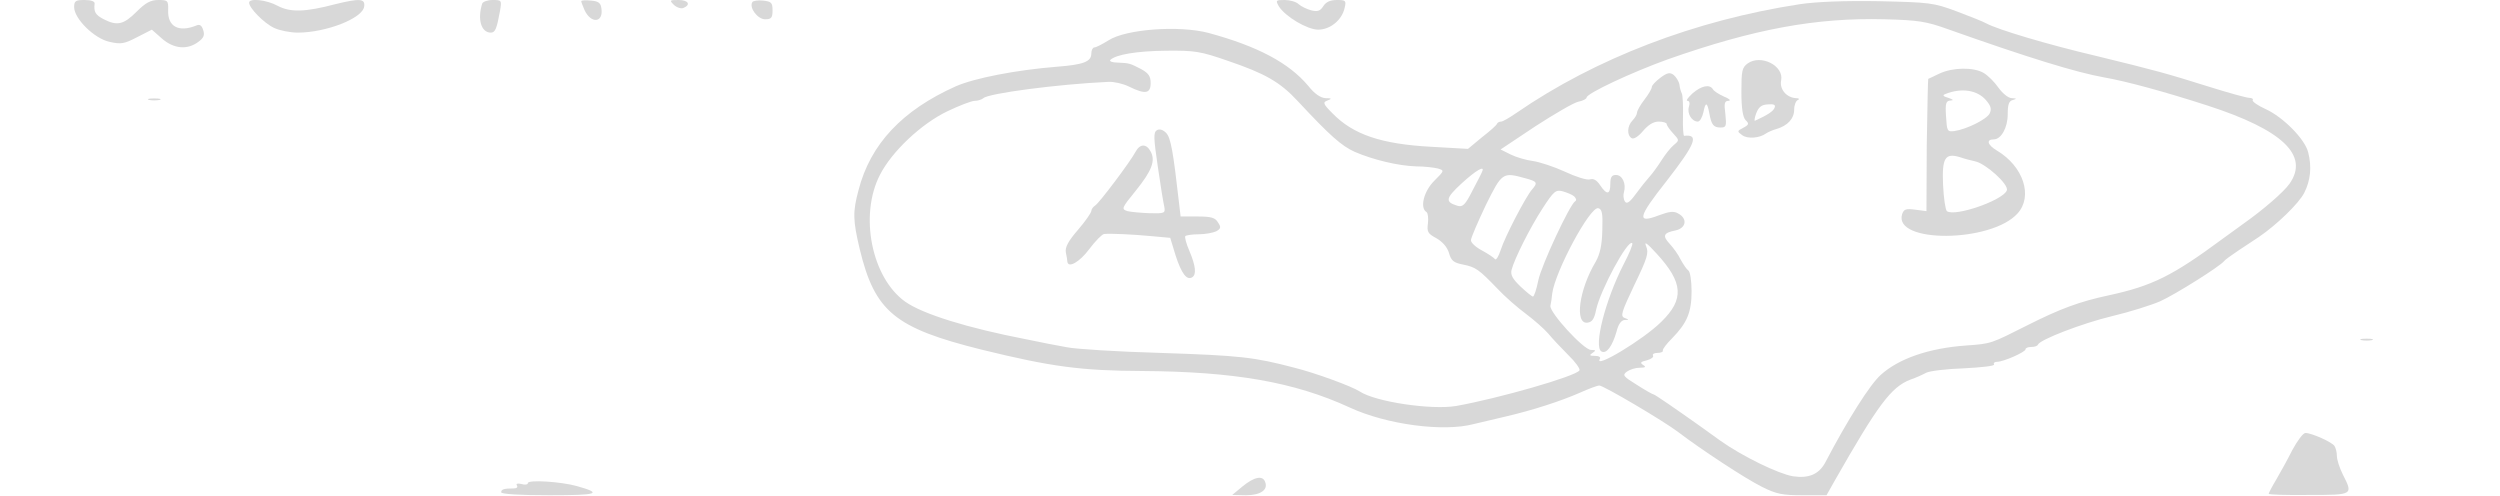
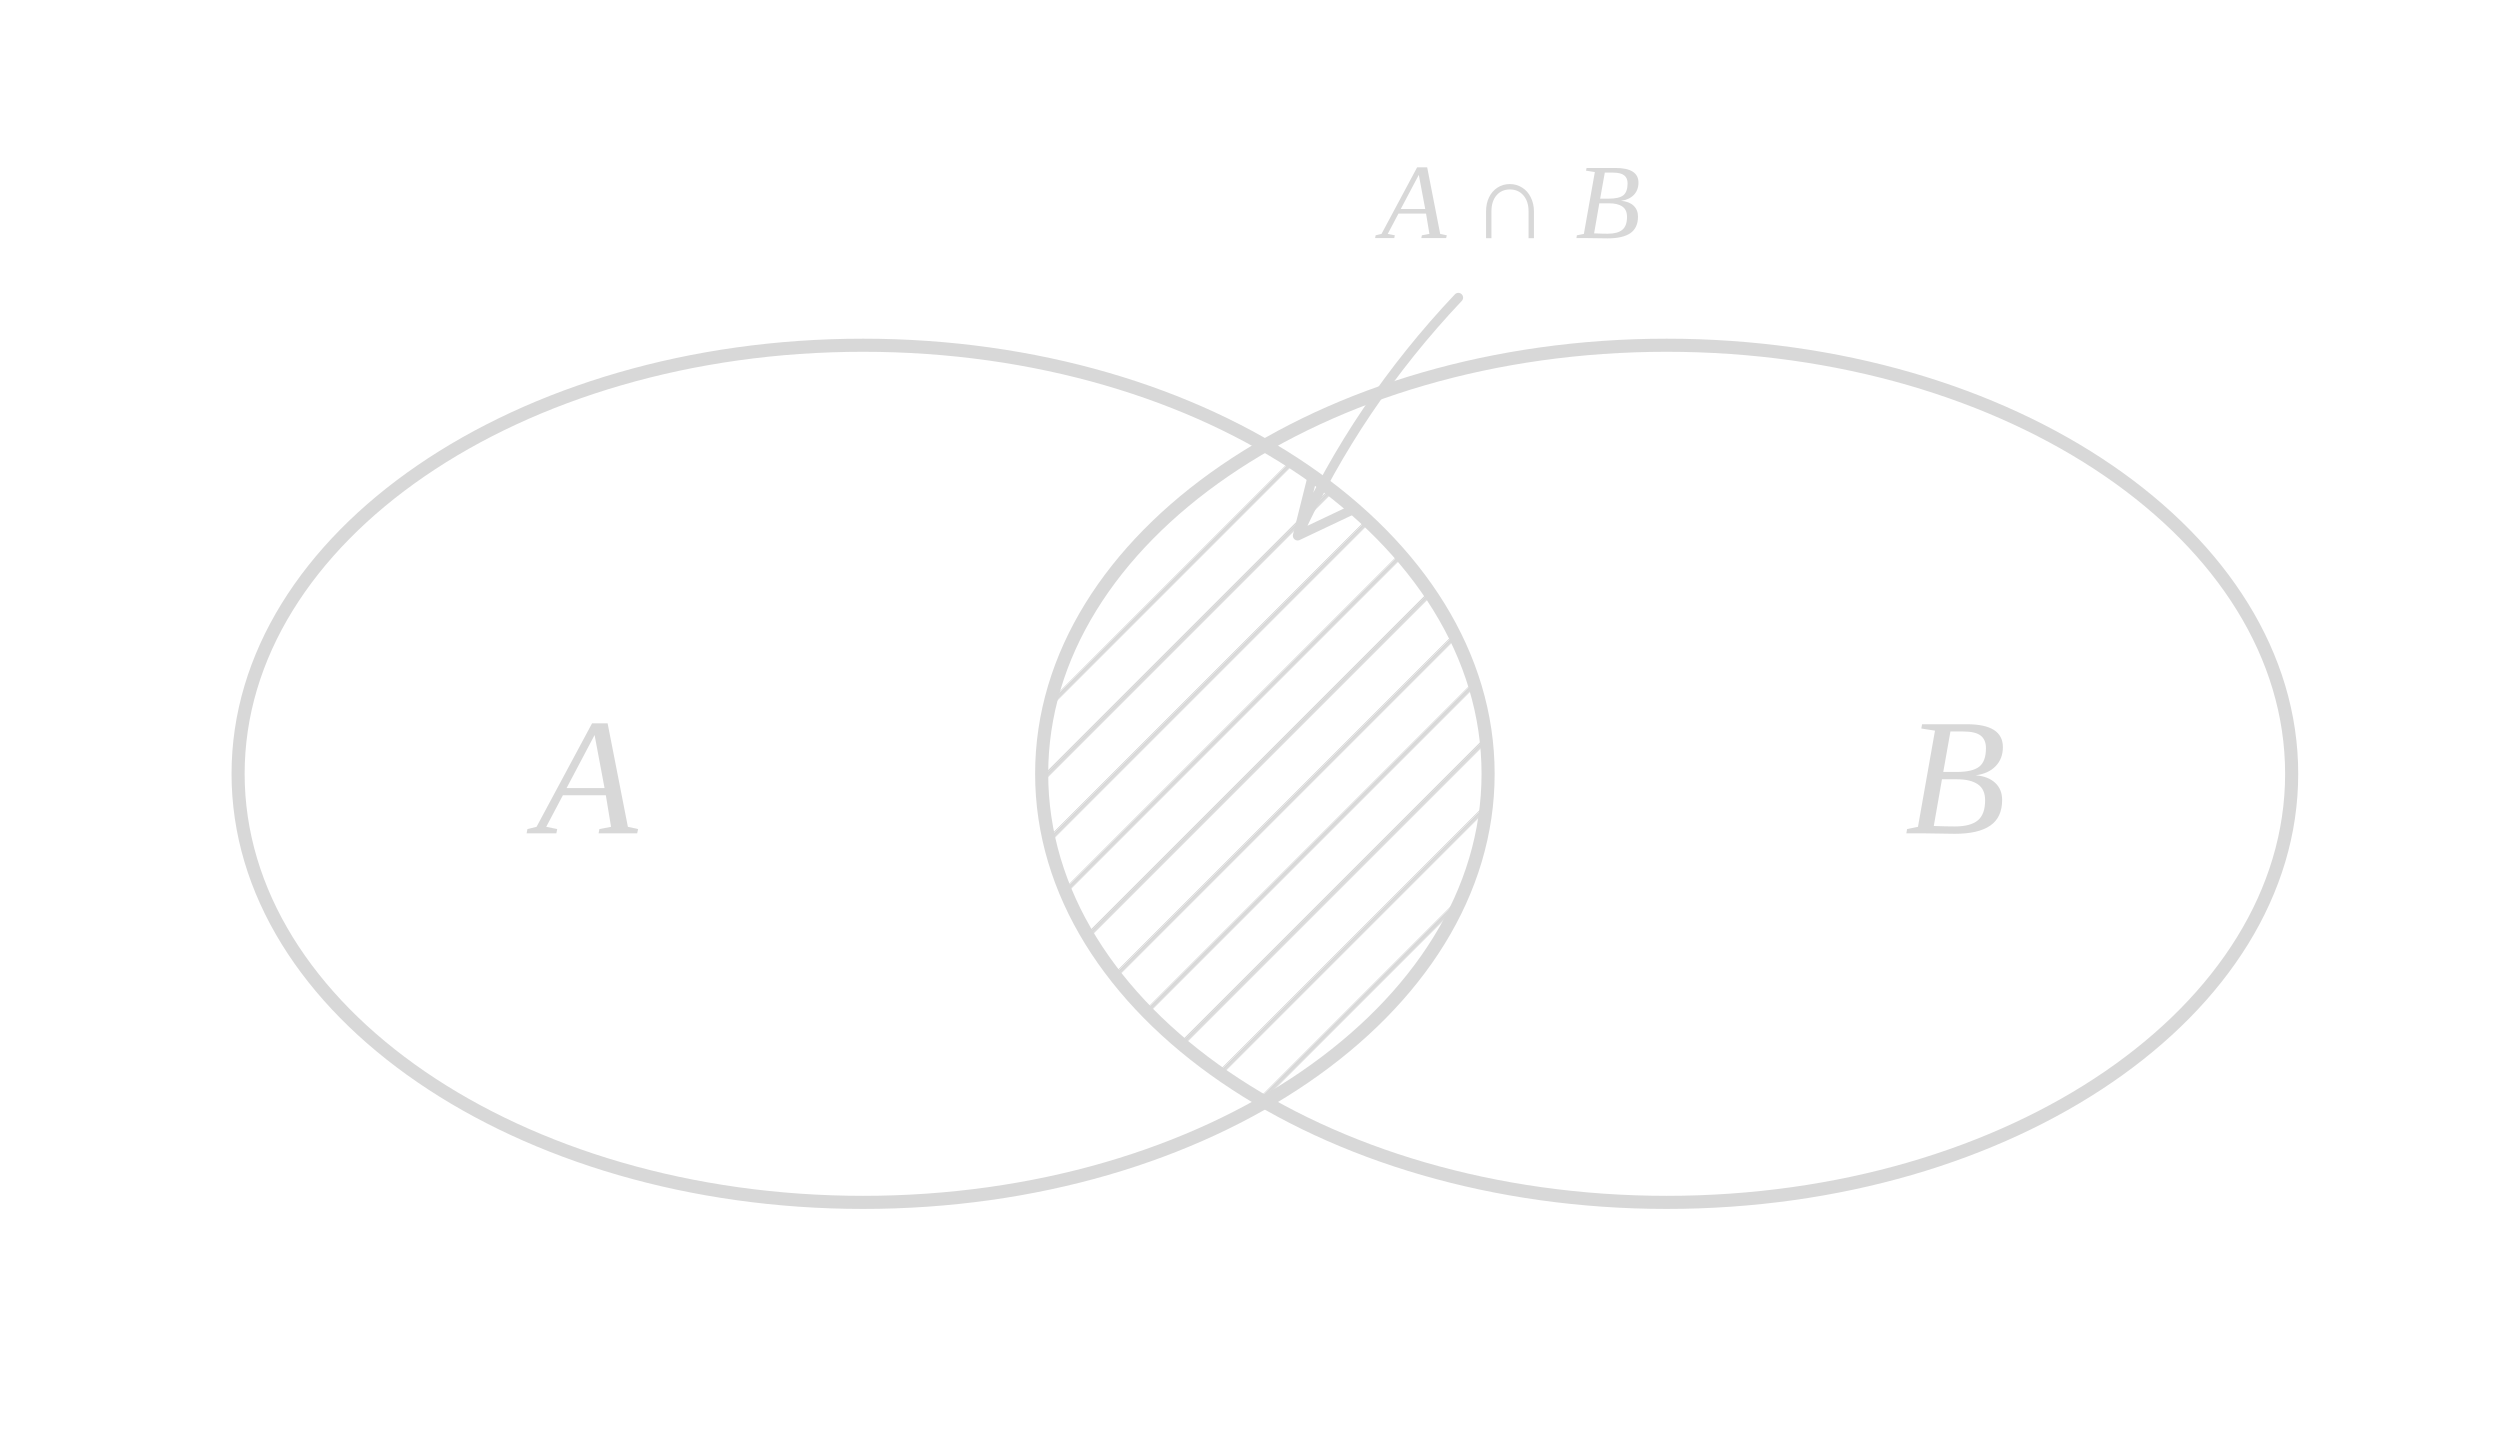
- <svg xmlns="http://www.w3.org/2000/svg" version="1.0" width="843pt" height="167pt" viewBox="0 0 843 167" preserveAspectRatio="xMidYMid meet">
-   <style>path{fill:#d8d8d8}@media(prefers-color-scheme:light){path{fill:#1a1a1a}}</style>
-   <g transform="translate(0,167) scale(0.1,-0.1)" class="ink" stroke="none">
-     <path d="M250 1646 c0 -39 68 -106 119 -117 39 -9 50 -7 94 16 l49 25 34 -30 c40 -35 86 -39 123 -11 18 13 22 23 16 40 -5 16 -12 20 -23 15 -59 -24 -97 -4 -95 51 1 33 -1 35 -33 35 -26 0 -43 -9 -74 -40 -43 -43 -65 -48 -110 -25 -29 15 -34 25 -31 53 1 7 -11 12 -34 12 -30 0 -35 -3 -35 -24z" />
-     <path d="M840 1661 c0 -18 50 -69 84 -85 19 -9 55 -16 80 -16 95 0 219 48 224 88 4 27 -15 28 -97 8 -102 -27 -152 -28 -194 -6 -38 21 -97 27 -97 11z" />
-     <path d="M1626 1658 c-17 -54 -3 -98 29 -98 15 0 20 13 31 73 6 36 6 37 -25 37 -17 0 -33 -6 -35 -12z" />
-     <path d="M1960 1666 c0 -3 5 -16 11 -30 22 -47 64 -43 57 5 -2 19 -10 25 -35 27 -18 2 -33 1 -33 -2z" />
-     <path d="M2272 1654 c9 -9 24 -14 32 -11 27 11 17 27 -16 27 -30 0 -31 -1 -16 -16z" />
-     <path d="M2537 1663 c-12 -19 18 -58 43 -58 21 0 25 5 25 30 0 26 -4 30 -32 33 -17 2 -34 -1 -36 -5z" />
-     <path d="M4312 1649 c22 -35 96 -79 133 -79 40 0 80 32 89 73 6 25 4 27 -26 27 -23 0 -37 -7 -46 -21 -10 -16 -19 -19 -40 -14 -15 4 -34 13 -43 21 -8 8 -30 14 -47 14 -30 0 -31 -1 -20 -21z" />
-     <path d="M6070 1656 c-354 -54 -690 -183 -957 -367 -23 -16 -46 -29 -51 -29 -6 0 -12 -3 -14 -7 -1 -5 -24 -25 -51 -46 l-47 -39 -123 7 c-169 9 -264 41 -334 113 -32 32 -33 37 -17 43 16 6 15 8 -6 8 -17 1 -37 14 -59 42 -65 77 -170 133 -336 178 -99 26 -278 13 -337 -25 -21 -13 -42 -24 -48 -24 -5 0 -10 -9 -10 -20 0 -28 -26 -38 -116 -45 -137 -11 -277 -38 -341 -66 -181 -81 -288 -195 -328 -350 -20 -74 -19 -102 4 -199 51 -211 118 -266 411 -339 236 -58 336 -71 540 -72 312 -2 514 -37 701 -123 125 -58 317 -83 418 -56 20 5 68 16 106 25 91 21 187 52 253 81 29 13 58 24 65 24 14 0 216 -119 266 -157 76 -58 228 -158 283 -185 48 -24 69 -28 137 -28 l80 0 27 48 c147 258 191 317 256 342 18 6 42 17 53 23 11 6 68 13 127 15 59 3 105 8 102 13 -3 5 2 9 10 9 22 0 96 33 96 42 0 5 9 8 19 8 11 0 21 3 23 8 7 17 150 72 250 96 59 14 132 37 162 50 51 23 204 119 216 136 3 4 25 20 49 36 24 16 55 36 68 45 59 40 135 113 153 149 21 41 26 88 13 137 -11 44 -84 118 -143 145 -27 12 -46 26 -44 30 3 4 -2 8 -11 8 -9 0 -67 16 -128 35 -153 48 -186 57 -387 106 -166 39 -333 89 -372 110 -10 6 -56 24 -101 41 -78 29 -90 30 -262 34 -115 2 -211 -2 -265 -10z m500 -85 c268 -95 430 -145 525 -162 75 -13 207 -49 349 -95 253 -82 344 -168 276 -264 -20 -28 -88 -87 -156 -135 -15 -11 -46 -33 -69 -50 -169 -125 -237 -159 -385 -191 -98 -21 -163 -45 -274 -101 -123 -62 -121 -62 -206 -68 -126 -9 -227 -44 -288 -99 -36 -32 -111 -150 -188 -297 -21 -38 -55 -53 -108 -45 -49 8 -172 68 -245 120 -24 17 -56 40 -71 51 -79 56 -150 105 -154 105 -3 0 -28 14 -56 32 -47 29 -50 33 -34 45 10 7 29 13 43 13 20 0 22 3 12 9 -12 8 -9 11 12 16 15 4 24 11 21 16 -3 5 4 9 15 9 12 0 20 4 18 8 -1 5 13 23 31 41 51 52 66 88 66 159 0 35 -5 67 -11 70 -6 4 -17 21 -26 37 -8 17 -25 40 -37 53 -25 27 -21 37 20 45 36 8 41 40 9 57 -15 9 -30 7 -65 -6 -76 -29 -72 -8 26 116 98 126 110 158 59 152 -3 -1 -5 29 -4 66 1 37 -1 72 -4 77 -3 6 -7 19 -8 30 -2 11 -11 25 -19 32 -13 10 -22 8 -45 -9 -16 -12 -29 -26 -29 -31 0 -6 -11 -25 -25 -43 -14 -18 -25 -38 -25 -44 0 -6 -7 -18 -15 -26 -18 -18 -20 -50 -3 -60 7 -4 22 5 38 24 18 21 35 32 53 32 15 0 27 -4 27 -8 0 -5 10 -19 22 -32 21 -23 21 -23 2 -39 -11 -9 -29 -32 -41 -51 -12 -19 -30 -44 -40 -55 -10 -11 -31 -37 -47 -59 -21 -29 -31 -35 -37 -25 -5 8 -6 22 -3 31 8 28 -5 58 -27 58 -14 0 -19 -7 -19 -30 0 -37 -12 -38 -34 -5 -12 18 -23 24 -35 20 -10 -3 -48 9 -84 26 -37 17 -86 33 -108 36 -23 3 -57 13 -75 22 l-34 17 117 78 c65 42 130 80 145 83 16 3 28 10 28 14 0 14 152 85 274 129 290 102 499 141 731 135 114 -3 140 -7 215 -34z m-2430 -106 c126 -43 176 -71 237 -137 109 -117 147 -150 191 -170 63 -27 146 -47 207 -49 28 0 60 -4 73 -7 23 -7 23 -7 -12 -42 -35 -35 -49 -91 -26 -105 5 -3 7 -20 5 -38 -4 -29 0 -35 28 -50 21 -12 37 -30 43 -50 7 -26 16 -33 47 -39 44 -9 53 -16 116 -81 25 -27 69 -65 96 -85 28 -21 61 -50 75 -66 14 -17 44 -49 68 -73 24 -23 41 -47 38 -52 -13 -20 -271 -94 -416 -120 -84 -14 -272 14 -325 49 -26 17 -148 62 -220 80 -137 36 -182 41 -452 50 -144 4 -286 13 -315 19 -29 5 -91 17 -138 27 -197 38 -349 85 -408 127 -113 81 -155 291 -85 427 40 79 140 173 228 215 40 19 81 35 92 35 10 0 23 4 29 9 16 16 249 47 422 55 17 1 49 -6 69 -16 55 -27 73 -24 73 12 0 23 -7 33 -32 47 -39 20 -39 20 -80 22 -17 0 -28 4 -24 9 19 18 89 30 188 31 97 1 116 -2 208 -34z m858 -373 c-1 -4 -16 -33 -33 -65 -24 -48 -33 -56 -50 -51 -43 13 -41 25 13 75 48 44 80 63 70 41z m145 -23 c41 -11 43 -15 23 -38 -21 -24 -92 -160 -106 -205 -7 -21 -15 -34 -19 -30 -3 5 -23 18 -43 29 -21 11 -38 26 -38 35 0 8 23 61 50 118 55 111 57 112 133 91z m165 -61 c7 -7 9 -14 3 -17 -18 -12 -113 -214 -124 -267 -6 -30 -14 -54 -18 -54 -3 0 -22 15 -42 34 -27 26 -34 39 -30 56 10 38 62 142 105 208 37 57 44 63 67 57 14 -4 32 -11 39 -17z m95 -114 c-1 -51 -8 -81 -22 -106 -57 -95 -72 -212 -28 -206 16 2 23 13 29 43 14 66 107 239 122 225 3 -3 -10 -35 -29 -71 -62 -121 -102 -278 -75 -294 17 -10 37 18 51 67 6 25 16 38 27 39 16 0 16 1 0 7 -15 6 -10 20 33 111 44 91 49 108 40 130 -8 19 2 12 35 -24 90 -98 94 -154 16 -230 -60 -60 -230 -162 -207 -125 3 6 -4 10 -17 10 -18 0 -20 2 -8 10 12 8 12 10 -5 10 -25 0 -141 127 -137 149 2 9 5 27 6 41 10 75 127 293 155 288 13 -3 16 -16 14 -74z" />
-     <path d="M5893 1456 c-19 -14 -21 -25 -21 -96 0 -56 5 -85 14 -95 13 -12 11 -16 -8 -26 -21 -11 -21 -12 -3 -25 18 -13 58 -10 80 6 6 4 21 11 35 15 38 11 60 35 60 66 0 15 6 30 13 32 6 3 3 6 -7 6 -32 2 -56 30 -50 60 10 49 -68 89 -113 57z m91 -149 c-4 -12 -24 -25 -66 -44 -3 -2 -2 9 4 25 8 21 18 29 39 30 21 2 27 -2 23 -11z" />
-     <path d="M6540 1422 c-19 -9 -36 -17 -38 -18 -1 -1 -3 -101 -5 -224 l-1 -222 -38 5 c-31 4 -38 2 -44 -15 -31 -99 299 -97 389 2 53 58 20 159 -69 212 -32 19 -38 38 -11 38 25 0 47 40 47 84 0 34 4 46 18 49 13 4 13 5 -4 6 -12 0 -31 16 -45 35 -13 19 -35 41 -50 50 -34 20 -104 19 -149 -2z m157 -90 c17 -20 19 -30 12 -45 -11 -20 -78 -53 -119 -59 -24 -3 -25 0 -28 50 -3 44 0 52 15 53 12 1 10 3 -7 9 -18 5 -21 9 -10 13 55 22 108 13 137 -21z m-37 -206 c37 -8 115 -79 107 -98 -12 -33 -175 -90 -202 -70 -5 4 -11 44 -13 89 -4 91 7 108 57 93 14 -5 37 -11 51 -14z" />
-     <path d="M5707 1355 c-15 -14 -23 -25 -17 -25 7 0 9 -8 5 -20 -7 -23 10 -50 30 -50 7 0 15 14 19 32 7 36 13 34 20 -5 7 -38 14 -47 38 -47 19 0 20 5 16 45 -5 37 -3 45 11 45 9 1 2 7 -15 14 -18 8 -35 19 -38 25 -11 18 -39 12 -69 -14z" />
-     <path d="M3901 1231 c-12 -8 -11 -26 3 -122 9 -63 19 -124 22 -136 4 -22 1 -23 -48 -22 -29 1 -63 4 -76 7 -21 7 -21 9 27 68 55 68 68 102 51 133 -14 27 -36 27 -51 -1 -18 -34 -122 -172 -136 -181 -7 -4 -13 -13 -13 -18 0 -6 -20 -35 -45 -64 -33 -38 -44 -59 -41 -76 3 -13 5 -27 5 -31 3 -24 42 -1 74 42 21 28 43 50 50 51 23 2 92 -1 157 -7 l66 -6 18 -59 c20 -62 38 -85 56 -74 15 9 12 38 -9 88 -11 25 -17 48 -14 51 4 3 24 6 45 6 22 0 48 5 59 10 16 9 17 14 6 30 -9 16 -23 20 -69 20 l-57 0 -5 43 c-20 176 -28 223 -44 239 -11 11 -22 14 -31 9z" />
-     <path d="M503 1333 c9 -2 25 -2 35 0 9 3 1 5 -18 5 -19 0 -27 -2 -17 -5z" />
-     <path d="M7963 523 c9 -2 25 -2 35 0 9 3 1 5 -18 5 -19 0 -27 -2 -17 -5z" />
-     <path d="M7730 153 c-16 -32 -41 -77 -55 -101 -14 -23 -25 -45 -25 -47 0 -3 61 -5 135 -4 151 0 150 0 115 69 -11 22 -20 50 -20 62 0 13 -4 28 -8 34 -8 13 -77 44 -98 44 -8 0 -27 -26 -44 -57z" />
-     <path d="M4190 30 l-35 -29 46 -1 c49 0 76 18 65 45 -8 23 -37 17 -76 -15z" />
-     <path d="M1780 41 c0 -5 -10 -7 -22 -3 -13 3 -19 1 -15 -5 4 -6 -1 -10 -11 -10 -33 0 -42 -3 -42 -13 0 -6 61 -10 163 -10 164 0 181 6 92 31 -54 15 -165 22 -165 10z" />
+ <svg xmlns="http://www.w3.org/2000/svg" width="420" height="240" viewBox="0 0 420 240">
+   <style>
+     .ink { stroke:#d8d8d8; fill:none; stroke-width:2.2; stroke-linecap:round; }
+     .ink-thin { stroke:#d8d8d8; fill:none; stroke-width:1.6; stroke-linecap:round; }
+     .txt { fill:#d8d8d8; stroke:none; font-family:Georgia,'Times New Roman',serif; font-style:italic; }
+     .fill { fill:#d8d8d8; stroke:none; }
+     .hl { stroke:#d8d8d8; }
+     .dashed { stroke-dasharray:7 6; }
+     @media (prefers-color-scheme: light) {
+       .ink, .ink-thin { stroke:#1a1a1a; }
+       .txt, .fill { fill:#1a1a1a; }
+       .hl { stroke:#1a1a1a; }
+     }
+   </style>
+   <defs>
+     <pattern id="hatch" width="8" height="8" patternTransform="rotate(45)" patternUnits="userSpaceOnUse">
+       <line class="hl" x1="0" y1="0" x2="0" y2="8" stroke-width="1.6" />
+     </pattern>
+     <pattern id="dots" width="16" height="16" patternUnits="userSpaceOnUse">
+       <circle class="fill" cx="4" cy="4" r="1.7" />
+       <circle class="fill" cx="12" cy="12" r="1.7" />
+     </pattern>
+     <clipPath id="clipA">
+       <ellipse cx="145" cy="130" rx="105" ry="72" />
+     </clipPath>
+   </defs>
+   <g clip-path="url(#clipA)">
+     <ellipse cx="280" cy="130" rx="105" ry="72" fill="url(#hatch)" />
  </g>
+   <ellipse class="ink" cx="145" cy="130" rx="105" ry="72" />
+   <ellipse class="ink" cx="280" cy="130" rx="105" ry="72" />
+   <text class="txt" x="90" y="140" font-size="28">A</text>
+   <text class="txt" x="320" y="140" font-size="28">B</text>
+   <path class="ink-thin" d="M 245 50 Q 228 68 218 90 M 218 90 l 2.5 -10 M 218 90 l 9.5 -4.5" />
+   <text class="txt" x="232" y="40" font-size="18">A ∩ B</text>
</svg>
